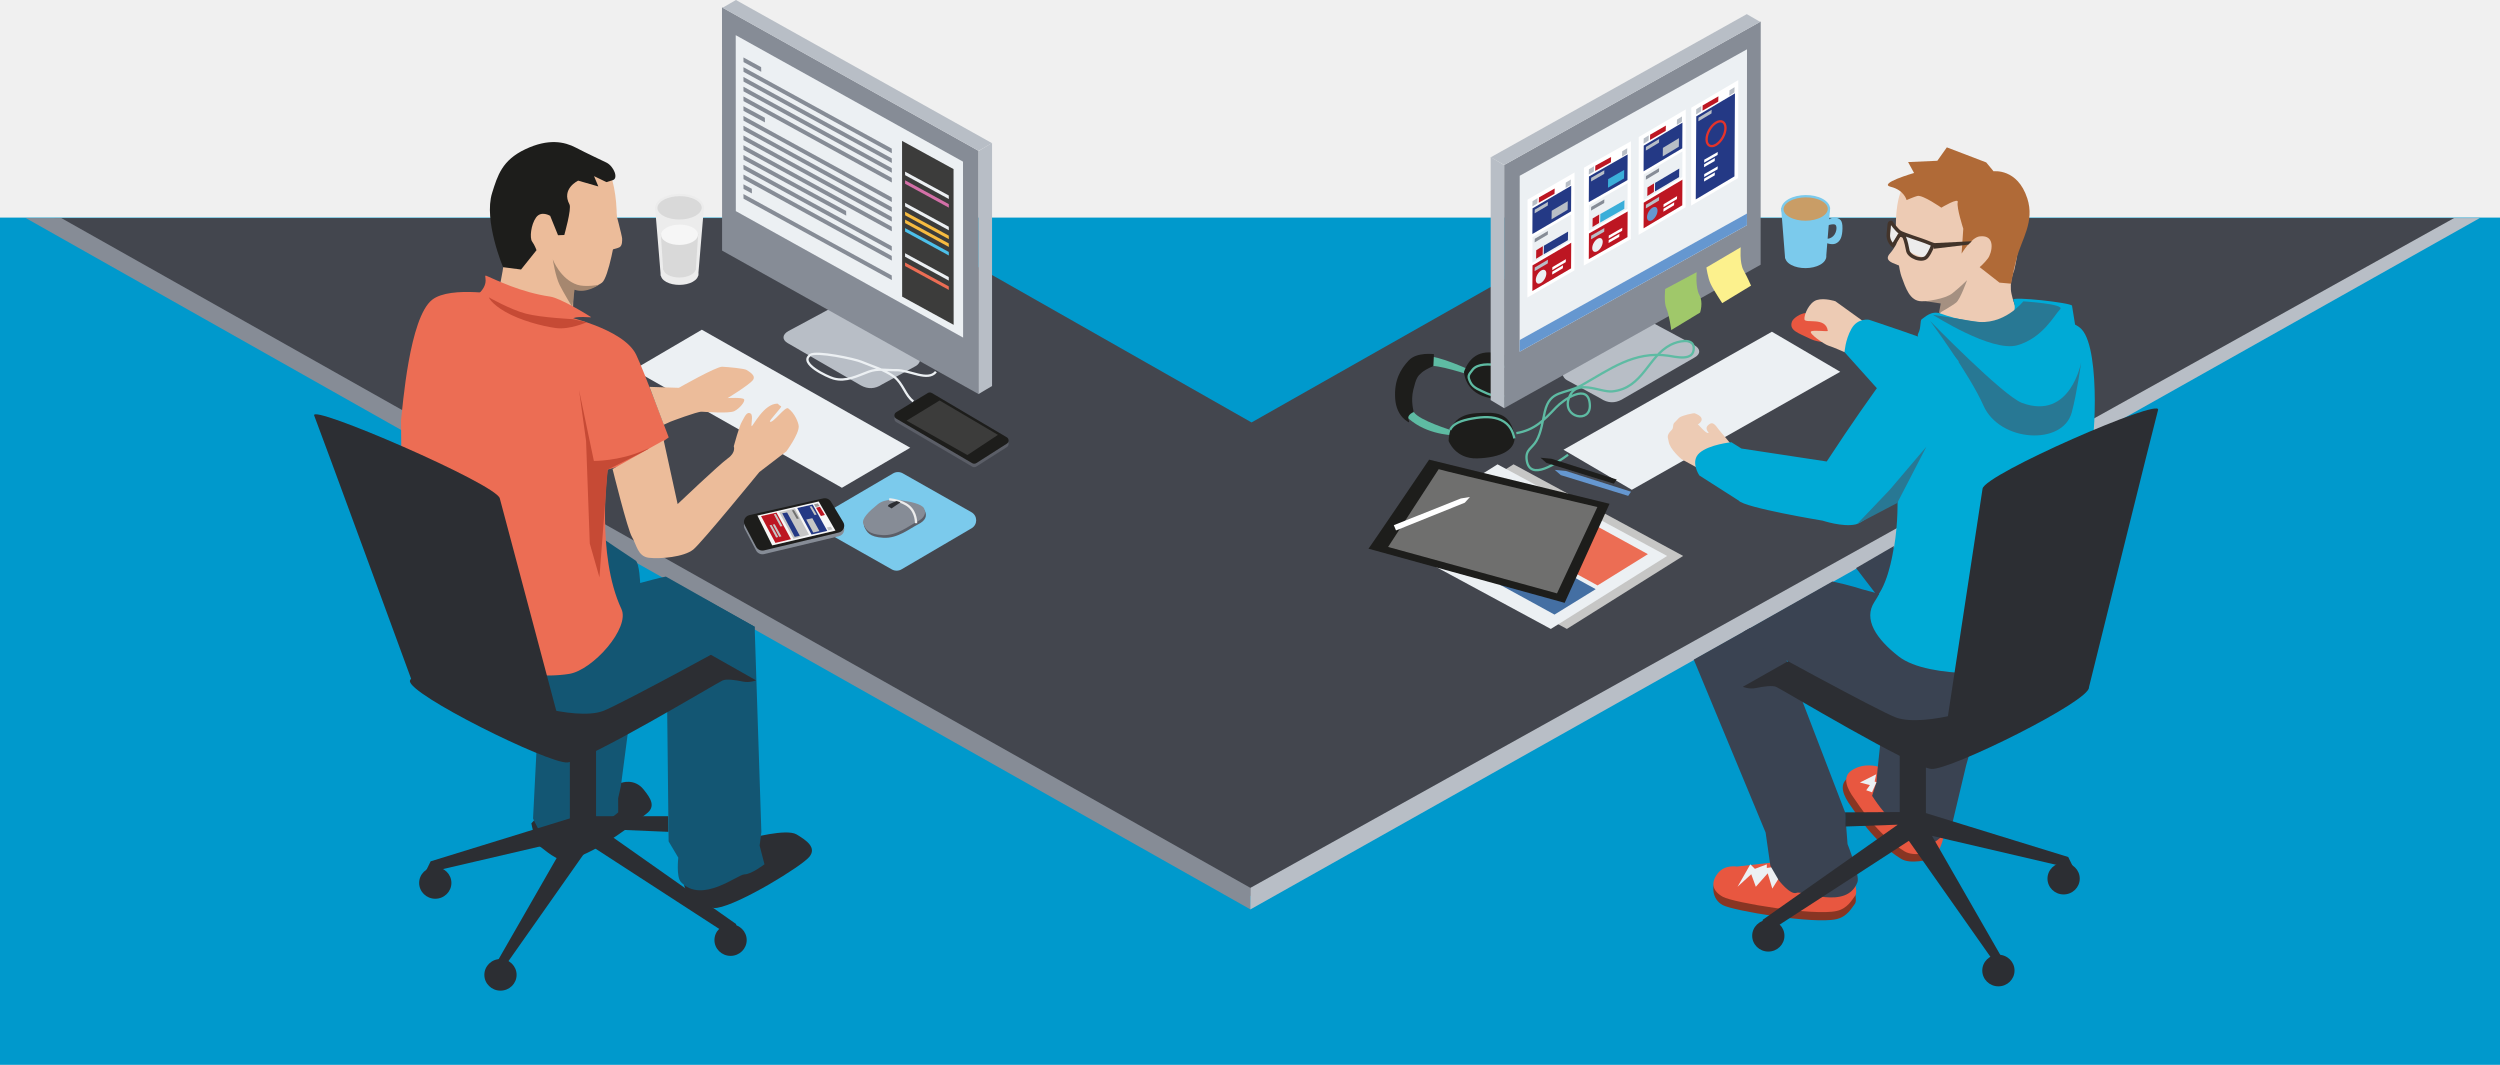
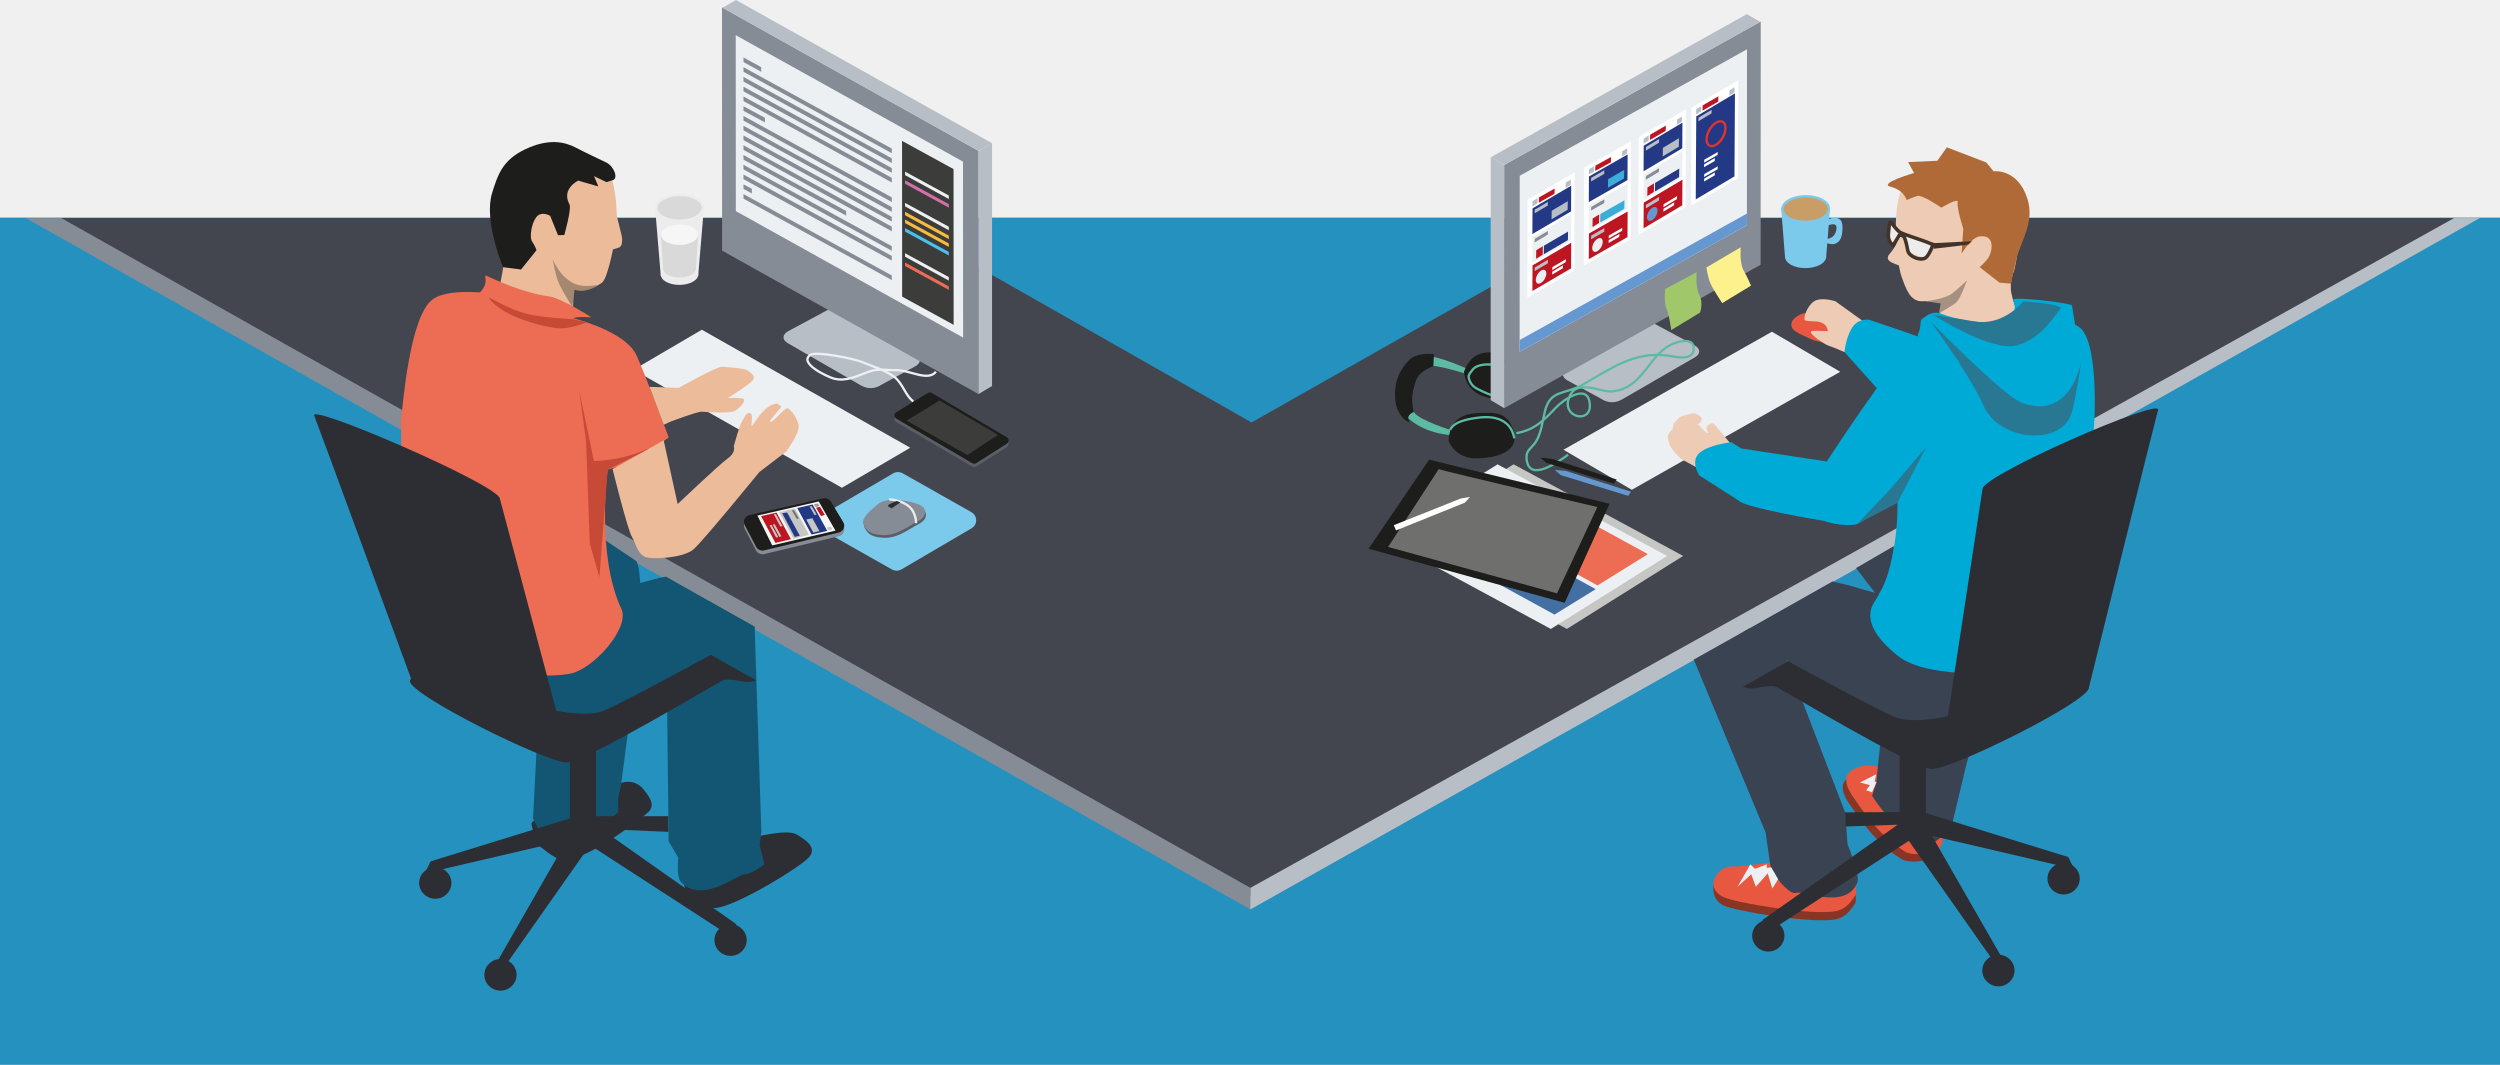
<svg xmlns="http://www.w3.org/2000/svg" width="540" height="230" viewBox="0 0 540 230">
  <g fill="none" fill-rule="evenodd">
-     <rect width="540" height="183" y="47" fill="#0099CC" />
+     <rect width="540" height="183" y="47" fill="#2591BF" />
    <g transform="translate(5)">
      <polygon fill="#43464E" points="343.26 47.103 265.331 91.246 187.637 47.103 6.526 47.103 174.868 142.352 264.791 193.717 525.436 47.103" />
      <path fill="#EDCBB4" d="M430.637,66.854 C430.637,66.854 430.062,66.009 429.488,63.476 C428.914,60.942 430.062,58.409 430.062,58.409 C430.062,58.409 432.934,46.869 429.488,42.929 C426.042,38.988 424.103,35.892 418.863,36.173 C413.622,36.455 409.53,36.066 406.372,40.006 C403.212,43.947 404.808,57.251 405.714,59.708 C406.621,62.165 407.494,65.072 410.079,65.072 C412.663,65.072 415.276,64.783 415.276,64.783 L412.832,70.372 C412.832,70.372 421.683,71.841 425.181,71.076 C428.678,70.311 430.637,66.854 430.637,66.854 Z" />
      <path fill="#B06A37" d="M418.704,54.78 C418.704,54.78 420.788,51.253 422.653,51.051 C426.227,50.665 425.238,54.71 424.377,55.836 C423.515,56.961 422.608,57.703 422.608,57.703 L426.885,61.048 L429.399,61.275 C429.399,61.275 429.789,58.913 430.589,55.808 C431.65,51.692 434.546,47.927 432.891,42.838 C430.764,36.298 425.612,37.002 425.612,37.002 L424.02,35.081 L415.52,31.83 L413.464,34.726 L407.147,35.007 L408.438,37.365 C408.438,37.365 400.519,39.648 403.413,40.355 C406.307,41.063 406.823,43.214 406.823,43.214 C406.823,43.214 408.533,42.478 409.156,42.325 C410.306,42.044 414.326,44.858 414.326,44.858 C414.326,44.858 418.154,42.555 417.868,43.681 C417.58,44.807 419.07,49.409 419.07,49.409 L418.704,54.78 Z" />
      <path fill="#ECBC9A" d="M123.278,34.258 C123.278,34.258 125.798,35.349 126.69,37.332 C127.581,39.315 128.467,43.827 128.16,49.005 C128.041,51.01 126.438,60.005 125.03,61.053 C123.644,62.084 120.543,63.235 118.878,62.092 L118.731,68.937 L102.84,62.104 C102.84,62.104 105.292,53.174 104.284,39.645 C103.888,34.34 112.704,30.892 117.002,32.067 C121.3,33.243 123.278,34.258 123.278,34.258" />
      <path fill="#1D1D1B" d="M113.839,46.622 C113.839,46.622 111.905,45.428 110.789,46.976 C109.673,48.524 109.38,51.421 109.937,52.175 C110.493,52.93 110.888,54.04 110.888,54.04 L107.545,58.215 L103.665,57.713 C103.665,57.713 99.409,47.653 101.303,41.653 C102.484,37.913 103.434,34.623 108.453,32.242 C113.471,29.861 116.926,30.608 119.387,31.89 C121.847,33.172 124.886,34.58 125.982,35.115 C127.56,35.886 128.655,38.523 127.353,38.917 L125.995,39.336 L123.312,38.044 L124.24,40.272 L119.887,39.017 C119.887,39.017 116.179,40.762 118.008,44.154 C118.506,45.077 116.888,50.76 116.888,50.76 L115.534,50.808 L113.839,46.622 Z" />
      <path fill="#A6876F" d="M114.399,56.027 C114.399,56.027 116.036,60.31 119.689,61.503 C121.469,62.084 124.351,61.528 124.351,61.528 C124.351,61.528 121.63,63.484 119.101,62.588 L118.617,66.349 C118.617,66.349 116.783,63.341 115.882,61.551 C114.98,59.761 114.399,56.027 114.399,56.027" />
      <path fill="#883523" d="M395.207,190.9 C395.207,190.9 396.327,194.385 395.653,195.235 C394.98,196.085 394.028,198.008 391.639,198.545 C386.721,199.649 369.354,196.731 367.091,195.492 C364.829,194.252 364.483,191.281 366.017,189.255 C367.551,187.229 371.012,187.378 371.012,187.378 L381.004,187.902 L395.207,190.9 Z" />
      <path fill="#E85740" d="M395.274,189.131 C395.274,189.131 396.393,192.616 395.72,193.466 C395.046,194.316 394.095,196.239 391.706,196.775 C386.788,197.88 369.42,194.962 367.158,193.722 C364.896,192.483 364.461,190.719 365.996,188.693 C367.529,186.666 370.174,187.18 370.174,187.18 L382.732,185.726 L395.274,189.131 Z" />
      <polygon fill="#ECF0F3" points="379.399 189.414 377.817 191.934 376.828 188.639 374.257 191.547 373.268 188.833 370.302 191.547 373.071 186.7 374.06 187.67 376.631 186.7 376.631 187.476 379.399 187.088" />
      <path fill="#5EBBA3" d="M309.589,94.049 C309.589,94.049 304.171,94.156 300.041,91.042 C295.912,87.928 296.279,86.709 297.551,82.075 C298.823,77.44 301.233,77.581 303.228,77.061 C305.224,76.541 312.912,80.1 312.912,80.1 L312.81,81.115 C312.81,81.115 304.835,78.465 303.726,79.151 C302.617,79.836 300.117,80.984 299.935,82.914 C299.753,84.844 299.253,87.193 300.392,89.01 C301.532,90.826 308.695,92.994 308.695,92.994 L309.589,94.049 Z" />
      <path fill="#1D1D1B" d="M307.898 95.24C307.898 95.24 309.315 99.165 314.096 99.015 318.877 98.864 323.133 97.323 321.969 93.246 320.805 89.169 318.357 88.938 313.886 89.243 309.416 89.547 308.016 92.097 307.898 95.24M311.215 80.332C311.215 80.332 311.354 84.492 315.958 85.766 320.561 87.04 325.095 86.832 325.242 82.601 325.391 78.37 323.128 77.424 318.773 76.389 314.418 75.355 312.297 77.371 311.215 80.332" />
      <path stroke="#5EBBA3" stroke-width=".5" d="M312.592 82.541C311.996 81.257 312.105 81.064 313.122 79.814 314.139 78.565 316.672 78.549 318.71 78.95 320.749 79.352 322.907 79.824 323.457 81.187 324.007 82.552 323.67 84.431 322.014 85.135 320.359 85.839 317.553 85.624 316.163 84.965 314.772 84.306 313.187 83.825 312.592 82.541zM308.228 92.85C308.86 91.503 310.588 90.83 312.991 90.406 315.395 89.981 317.477 89.918 319.236 90.739 321.175 91.643 321.804 93.29 322.108 94.7" />
      <path fill="#1D1D1B" d="M299.348,91.232 C299.498,90.914 298.915,90.355 299.349,89.752 C299.783,89.149 300.392,89.01 300.392,89.01 C300.392,89.01 299.655,86.724 300.271,84.191 C300.888,81.658 301.206,81.238 302.113,80.464 C303.02,79.69 304.607,79.075 304.607,79.075 L304.732,76.497 C304.732,76.497 301.045,75.988 299.302,77.834 C297.559,79.682 296.095,82.074 296.358,86.094 C296.621,90.113 299.348,91.232 299.348,91.232" />
      <polygon fill="#868C96" points=".571 47.103 265.108 196.441 265.088 191.778 8.241 47.103" />
      <polygon fill="#B8BEC6" points="530.623 47.103 265.067 196.441 265.087 191.778 525.081 47.103" />
      <polygon fill="#ECF0F3" points="146.592 71.22 191.612 96.71 176.853 105.36 131.834 79.87" />
      <path fill="#2C2E33" d="M109.777 177.842C109.777 177.842 110.575 182.272 111.533 182.798 112.491 183.323 115.427 186.379 117.795 185.757 124.646 183.958 133.062 176.939 134.62 175.772 136.68 174.23 135.621 172.52 134.027 170.538 132.01 168.03 129.238 169.088 129.238 169.088L121.541 164.877 109.777 177.842zM142.412 188.874C142.412 188.874 142.719 192.516 143.669 193.054 144.621 193.592 147.47 196.484 149.89 196.097 154.868 195.301 168.205 187.062 169.822 185.076 171.44 183.092 169.254 181.54 167.054 180.231 164.853 178.922 156.949 181.093 156.949 181.093L154.3 185.223 142.412 188.874z" />
      <path fill="#135673" d="M131.9 148.475L129.112 169.786 128.522 172.416 128.532 175.478C128.532 175.478 124.222 179.177 121.504 179.766 118.786 180.355 114.277 182.195 113.154 181.594 112.032 180.992 110.137 176.799 110.137 176.799L111.119 157.5 110.674 140.507 131.9 148.475zM147.349 129.469L158.003 135.377 159.456 179.741 159.078 182.649 160.125 186.682C160.125 186.682 157.299 188.859 155.819 188.859 154.34 188.859 146.608 195.338 142.08 190.524 141.027 189.403 141.512 185.257 141.512 185.257L139.422 181.737 138.964 140.071 147.349 129.469z" />
      <path fill="#2C2E33" d="M158.313,146.957 C158.313,146.957 156.973,147.536 155.454,147.218 C153.817,146.875 151.916,146.608 151.083,146.979 C149.715,147.591 121.669,164.461 117.527,164.696 C113.385,164.932 83.124,149.951 83.545,147.054 C83.965,144.157 120.47,125.542 120.47,125.542 L158.313,146.957 Z" />
      <path fill="#135673" d="M93.69,136.465 L125.696,116.652 C125.696,116.652 128.79,118.782 132.288,121.08 C133.105,121.617 133.278,125.926 133.278,125.926 C133.278,125.926 137.871,124.661 138.828,124.542 L158.003,135.377 C157.975,135.98 157.894,136.345 157.894,136.345 C157.894,136.345 128.629,152.435 125.101,153.631 C118.97,155.71 104.771,151.193 100.293,148.746 C95.815,146.299 93.69,136.465 93.69,136.465" />
      <path fill="#EC6D54" d="M136.708,96.415 L128.878,100.696 L126.256,101.434 C126.256,101.434 123.743,119.849 129.228,131.543 C131.141,135.623 123.077,144.724 117.96,145.559 C107.817,147.213 91.112,142.625 91.112,142.625 L81.836,112.025 C81.836,112.025 81.592,90.986 81.619,90.773 C81.971,88.046 83.387,68.586 88.369,64.73 C92.384,61.623 103.915,63.812 103.915,63.812 L116.27,68.098 C116.27,68.098 129.64,70.837 132.419,76.632 C134.119,80.178 139.443,94.476 139.443,94.476 L136.708,96.415 Z" />
      <path fill="#2C2E33" d="M102.951,107.631 C102.15,104.542 61.796,87.102 62.865,89.759 C63.934,92.416 84.225,147.774 84.225,147.774 L116.922,160.176 C116.922,160.176 103.752,110.72 102.951,107.631" />
      <polygon fill="#2C2E33" points="124.836 179.063 153.994 199.591 154.623 203.421 122.45 182.547 104.176 208.525 101.93 208.525 117.451 181.475 86.753 188.636 88.019 186.047 119.599 176.304 139.316 176.304 139.359 179.677" />
      <path fill="#2C2E33" d="M149.319 203.056C149.319 204.942 150.879 206.47 152.803 206.47 154.727 206.47 156.287 204.942 156.287 203.056 156.287 201.17 154.727 199.64 152.803 199.64 150.879 199.64 149.319 201.17 149.319 203.056M99.619 210.565C99.619 212.452 101.179 213.98 103.103 213.98 105.027 213.98 106.587 212.452 106.587 210.565 106.587 208.679 105.027 207.15 103.103 207.15 101.179 207.15 99.619 208.679 99.619 210.565M85.535 190.714C85.535 192.6 87.095 194.13 89.019 194.13 90.943 194.13 92.503 192.6 92.503 190.714 92.503 188.828 90.943 187.299 89.019 187.299 87.095 187.299 85.535 188.828 85.535 190.714" />
      <path fill="#EC6D54" d="M119.505,72.338 C119.505,72.338 120.152,71.688 119.141,70.638 C116.116,67.499 123.061,68.794 122.643,68.482 C122.225,68.169 116.059,64.384 113.827,64.063 C107.456,63.143 102.065,60.421 100.128,59.601 C99.031,59.137 101.475,61.29 97.513,64.179 C96.202,65.134 96.211,67.134 96.211,67.134 L105.613,72.183 L119.505,72.338 Z" />
      <path fill="#B8BEC6" d="M176.685,66.462 L192.817,75.718 C194.139,76.477 194.115,78.359 192.772,79.084 L185.527,83.028 C183.985,84.063 182.443,84.063 180.982,83.267 L165.156,74.119 C163.834,73.36 163.979,72.219 165.321,71.494 L174.733,66.437 C175.343,66.108 176.084,66.117 176.685,66.462" />
      <polygon fill="#868C96" points="150.971 54.13 206.393 85.131 206.373 32.589 150.95 1.588" />
      <polygon fill="#ECF0F3" points="153.937 45.601 203.031 72.919 203.01 34.915 153.917 7.597" />
      <polygon fill="#3C3C3B" points="189.863 64.073 200.986 70.166 200.966 36.524 189.843 30.431" />
      <polygon fill="#868C96" points="155.601 13.408 159.429 15.51 159.408 14.506 155.58 12.404" />
      <polygon fill="#D470A8" points="190.507 39.705 199.951 44.856 199.936 44.09 190.491 38.938" />
      <polygon fill="#ECF0F3" points="190.507 37.838 199.951 42.99 199.936 42.223 190.491 37.072" />
      <polygon fill="#ECF0F3" points="190.504 44.586 199.95 49.738 199.935 48.972 190.489 43.82" />
      <polygon fill="#F7BB40" points="190.504 46.508 199.95 51.66 199.935 50.894 190.489 45.742" />
      <polygon fill="#F7BB40" points="190.504 48.195 199.95 53.346 199.935 52.58 190.489 47.428" />
      <polygon fill="#4DC1EB" points="190.504 50.036 199.95 55.187 199.935 54.421 190.489 49.269" />
      <polygon fill="#ECF0F3" points="190.5 55.46 199.945 60.612 199.931 59.845 190.485 54.693" />
      <polygon fill="#EC6D54" points="190.5 57.472 199.945 62.623 199.931 61.857 190.485 56.705" />
      <polygon fill="#868C96" points="155.601 15.516 187.637 33.094 187.617 32.09 155.58 14.512" />
      <polygon fill="#868C96" points="155.601 17.624 187.637 35.202 187.617 34.198 155.58 16.62" />
      <polygon fill="#868C96" points="155.601 19.732 187.637 37.31 187.617 36.306 155.58 18.728" />
      <polygon fill="#868C96" points="155.601 21.84 187.637 39.418 187.617 38.414 155.58 20.836" />
      <polygon fill="#868C96" points="155.601 23.948 160.231 26.442 160.211 25.438 155.58 22.944" />
      <polygon fill="#868C96" points="155.601 26.056 187.637 43.634 187.617 42.63 155.58 25.052" />
      <polygon fill="#868C96" points="155.601 28.164 187.637 45.742 187.617 44.738 155.58 27.16" />
      <polygon fill="#868C96" points="155.601 30.272 187.637 47.85 187.617 46.846 155.58 29.268" />
      <polygon fill="#868C96" points="155.601 32.38 187.637 49.958 187.617 48.954 155.58 31.376" />
      <polygon fill="#868C96" points="155.601 34.488 177.783 46.577 177.763 45.573 155.58 33.484" />
      <polygon fill="#868C96" points="155.601 36.597 187.637 54.174 187.617 53.17 155.58 35.592" />
      <polygon fill="#868C96" points="155.601 38.705 187.637 56.282 187.617 55.278 155.58 37.7" />
      <polygon fill="#868C96" points="155.601 40.813 157.413 41.78 157.393 40.775 155.58 39.808" />
      <polygon fill="#868C96" points="155.601 42.921 187.637 60.498 187.617 59.494 155.58 41.916" />
      <polygon fill="#B8BEC6" points="209.284 83.371 206.357 85.121 206.357 32.625 209.284 30.874" />
      <polygon fill="#B8BEC6" points="153.962 0 209.265 30.918 206.373 32.589 151.07 1.672" />
      <polygon fill="#ECF0F3" points="377.73 71.654 332.71 97.143 347.469 105.794 392.488 80.304" />
      <polygon fill="#C6C6C5" points="321.927 100.291 296.81 116.058 333.443 135.848 358.561 120.081" />
      <polygon fill="#ECF0F3" points="318.466 100.296 293.347 116.063 329.98 135.853 355.099 120.086" />
      <polygon fill="#EC6D54" points="339.231 113.283 328.352 120.036 340.066 126.452 350.946 119.699" />
      <polygon fill="#446FA3" points="327.958 120.843 319.057 126.336 330.772 132.751 339.673 127.258" />
      <path fill="#B8BEC6" d="M349.584,69.512 L333.452,78.768 C332.129,79.528 332.154,81.409 333.496,82.135 L340.742,86.078 C342.284,87.113 343.826,87.113 345.286,86.317 L361.112,77.17 C362.434,76.411 362.289,75.27 360.947,74.545 L351.535,69.488 C350.926,69.158 350.185,69.167 349.584,69.512" />
      <polygon fill="#868C96" points="375.297 57.18 319.875 88.181 319.895 35.64 375.318 4.639" />
      <polygon fill="#ECF0F3" points="372.331 48.651 323.237 75.969 323.258 37.966 372.351 10.648" />
      <polygon fill="#B8BEC6" points="316.985 86.422 319.911 88.172 319.911 35.675 316.985 33.925" />
      <polygon fill="#B8BEC6" points="372.306 3.051 317.003 33.968 319.895 35.64 375.198 4.722" />
      <polygon fill="#2C2E33" points="118.088 178.554 123.746 178.554 123.746 160.527 118.088 160.527" />
      <path fill="#ECBC9A" d="M167.523 92.096C167.501 91.333 166.673 89.226 165.241 88.202 164.584 87.733 161.972 91.474 161.319 91.09 160.998 90.901 164.001 87.913 163.716 87.761 163.006 87.383 163.148 87.188 162.899 87.187 159.975 87.178 157.566 92.205 157.363 92.048 157.159 91.891 157.748 89.717 157.15 89.339 156.223 88.754 155.776 90.256 155.24 91.093 154.703 91.931 153.495 96.39 153.495 96.39 153.495 96.39 154.038 97.709 152.215 99.001 150.392 100.293 141.367 108.879 141.367 108.879L138.356 95.114 127.317 101.312C127.317 101.312 130.538 114.398 131.515 115.997 132.491 117.595 132.714 120.192 135.163 120.482 137.611 120.771 142.735 120.325 144.751 118.696 146.55 117.243 159.022 101.959 159.022 101.959L164.846 97.502C164.846 97.502 167.572 93.808 167.523 92.096M135.287 83.56L141.625 83.77C141.625 83.77 149.737 79.154 150.991 79.213 152.244 79.273 155.837 79.598 156.292 79.927 156.747 80.257 158.431 81.106 157.595 82.143 156.758 83.181 152.172 85.987 152.172 85.987 152.172 85.987 155.426 85.784 155.717 86.259 156.007 86.734 154.744 88.242 153.618 88.803 152.491 89.365 147.488 88.973 146.548 88.928 145.609 88.883 139.85 91.07 139.85 91.07L138.378 91.742 135.287 83.56z" />
      <path fill="#C64A35" d="M123.279 99.563L120.078 84.273 121.59 95.257 122.394 117.406 124.478 124.699 126.256 101.434C126.256 101.434 139.143 95.079 133.883 97.351 128.622 99.623 123.279 99.563 123.279 99.563M100.587 64.224C100.587 64.224 105.27 66.897 108.618 67.755 111.966 68.614 118.73 68.937 118.73 68.937L121.731 69.605C121.731 69.605 118.055 71.263 115.066 70.861 112.078 70.46 107.349 69.189 104.176 67.369 101.003 65.548 100.587 64.224 100.587 64.224" />
      <path fill="#FCF18D" d="M363.583,57.772 L370.999,53.41 C370.999,53.41 370.703,56.754 371.593,58.353 C372.483,59.952 373.224,61.697 373.224,61.697 L366.995,65.477 C366.995,65.477 365.067,62.569 364.473,61.261 C363.88,59.952 363.583,57.772 363.583,57.772" />
      <path fill="#A0C86A" d="M354.684,62.424 L361.478,58.789 C361.478,58.789 361.181,62.133 362.071,63.732 C362.961,65.331 362.219,67.512 362.219,67.512 L355.99,71.292 C355.99,71.292 355.545,67.948 354.951,66.64 C354.358,65.331 354.684,62.424 354.684,62.424" />
      <path fill="#883523" d="M414.595,179.936 C414.595,179.936 413.736,185.204 412.662,185.428 C411.588,185.652 407.695,186.779 405.622,185.499 C399.62,181.792 395.88,175.629 394.745,174.062 C393.244,171.991 392.065,169.47 394.186,168.039 C396.87,166.229 399.889,167.197 399.889,167.197 L406.757,170.961 L414.595,179.936 Z" />
      <path fill="#E85740" d="M415.339,178.322 C415.339,178.322 414.479,183.59 413.405,183.814 C412.331,184.038 408.438,185.166 406.365,183.885 C400.364,180.178 396.624,174.015 395.488,172.448 C393.987,170.377 392.809,167.856 394.93,166.425 C397.614,164.615 400.632,165.583 400.632,165.583 L407.5,169.348 L415.339,178.322 Z" />
      <path fill="#3A4352" d="M402.557 147.186L400.542 166.286 400.311 168.969 399.377 171.891C399.377 171.891 402.377 176.675 404.796 178.027 407.215 179.377 410.966 182.442 412.22 182.194 413.473 181.944 416.548 178.489 416.548 178.489L419.683 165.325 425.239 145.732 402.557 147.186zM372.968 135.667L360.854 142.475 376.371 179.826 377.401 187.018 379.222 190.148C379.222 190.148 381.7 193.396 383.069 192.85 384.439 192.302 393.878 196.668 396.217 190.536 396.761 189.107 394.071 182.33 394.071 182.33L393.544 175.469 380.12 140.543 372.968 135.667z" />
      <path fill="#2C2E33" d="M371.446,148.352 C371.446,148.352 372.785,148.932 374.304,148.613 C375.942,148.27 377.842,148.003 378.675,148.375 C380.043,148.986 408.09,165.856 412.231,166.091 C416.374,166.327 446.635,151.346 446.214,148.449 C445.793,145.553 409.289,126.937 409.289,126.937 L371.446,148.352 Z" />
      <path fill="#3A4352" d="M436.069,137.86 L397.161,127.267 C397.161,127.267 394.549,126.389 390.798,125.605 L371.624,136.441 C371.784,137.375 371.865,137.741 371.865,137.741 C371.865,137.741 401.13,153.83 404.657,155.026 C410.789,157.106 424.988,152.589 429.466,150.142 C433.944,147.695 436.069,137.86 436.069,137.86" />
      <path fill="#EDCBB4" d="M369.265,96.383 C369.265,96.383 367.111,93.772 366.448,93.026 C365.787,92.279 365.204,90.985 364.285,91.58 C362.815,92.533 364.265,93.439 364.033,93.524 C363.423,93.746 361.821,91.52 361.675,91.674 C361.499,91.861 364.14,90.435 361.07,89.273 C360.837,89.186 358.396,89.71 357.754,90.19 C357.496,90.384 357.044,90.973 356.756,91.209 C356.172,91.686 356.629,92.346 356.053,92.908 C354.8,94.136 355.329,94.594 355.428,95.351 C355.649,97.05 358.224,99.195 358.224,99.195 L364.68,102.72 L369.265,96.383 Z" />
      <path fill="#00AAD6" d="M444.651,71.15 C441.208,67.442 430.368,70.117 430.368,70.117 L416.564,70.009 C416.564,70.009 407.791,73.444 404.084,78.717 C402.27,81.298 398.044,86.993 393.495,93.777 L389.571,99.683 L371.148,96.879 L368.972,95.522 C368.972,95.522 364.225,95.991 362.108,97.821 C359.991,99.651 362.05,102.694 362.05,102.694 L370.554,108.122 C371.78,109.67 388.701,112.463 388.701,112.463 C388.701,112.463 392.996,113.885 395.779,113.281 C398.562,112.677 404.767,105.408 404.767,105.408 C404.767,105.408 406.019,120.741 399.893,129.986 C397.397,133.752 400.287,138.016 405.093,141.773 C411.811,147.026 430.368,145.15 430.368,145.15 L443.222,118.855 C443.222,118.855 446.101,97.837 446.283,97.956 C447.367,98.658 448.925,75.752 444.651,71.15" />
      <polygon fill="#2C2E33" points="404.923 178.132 375.765 198.661 375.136 202.49 407.309 181.616 425.582 207.594 427.829 207.594 412.308 180.545 443.005 187.706 441.739 185.116 410.159 175.374 393.544 175.469 393.634 178.53" />
      <path fill="#2C2E33" d="M380.44 202.125C380.44 204.011 378.88 205.54 376.956 205.54 375.032 205.54 373.472 204.011 373.472 202.125 373.472 200.239 375.032 198.71 376.956 198.71 378.88 198.71 380.44 200.239 380.44 202.125M430.14 209.634C430.14 211.521 428.58 213.05 426.656 213.05 424.731 213.05 423.171 211.521 423.171 209.634 423.171 207.749 424.731 206.22 426.656 206.22 428.58 206.22 430.14 207.749 430.14 209.634M444.224 189.783C444.224 191.669 442.664 193.199 440.74 193.199 438.816 193.199 437.256 191.669 437.256 189.783 437.256 187.898 438.816 186.368 440.74 186.368 442.664 186.368 444.224 187.898 444.224 189.783" />
      <path fill="#00AAD6" d="M411.92,74.776 C411.92,74.776 408.64,73.314 409.332,72.039 C410.023,70.763 409.658,69.179 410.122,68.937 C410.588,68.696 412.118,66.95 414.226,67.742 C421.03,70.3 432.279,71.09 429.847,64.75 C429.545,63.961 442.456,65.411 442.556,66.03 C442.811,67.612 444.534,78.242 444.534,78.242 L424.114,74.627 L411.92,74.776 Z" />
      <polygon fill="#2C2E33" points="405.34 176.848 410.997 176.848 410.997 161.729 405.34 161.729" />
      <path fill="#287894" d="M432.028,65.093 C432.028,65.093 441.172,65.642 439.985,66.805 C438.799,67.968 436.243,73.033 430.705,74.584 C425.168,76.135 412.511,67.993 412.511,67.993 C412.511,67.993 417.489,68.748 421.445,69.422 C427.831,70.511 432.028,65.093 432.028,65.093" />
      <path fill="#287894" d="M411.902,69.325 C411.902,69.325 427.692,85.526 431.751,87.028 C442.233,90.905 444.533,78.241 444.533,78.241 C444.533,78.241 443.622,84.925 442.49,89.105 C440.538,96.307 426.924,95.536 423.415,87.582 C420.406,80.762 411.902,69.325 411.902,69.325" />
      <path fill="#2C2E33" d="M423.23,105.562 C423.691,102.407 461.919,85.779 461.144,88.533 C460.37,91.287 446.214,148.449 446.214,148.449 L415.052,159.267 C415.052,159.267 422.77,108.717 423.23,105.562" />
      <polygon fill="#287894" points="403.186 105.795 411.096 96.491 404.811 108.635 396.132 113.188" />
      <path fill="#E85740" d="M391.088,68.55 C391.088,68.55 385.849,67.36 384.581,67.686 C383.314,68.011 382.259,68.935 382.065,69.467 C381.366,71.386 383.463,71.934 385.98,73.167 C388.497,74.401 391.432,73.715 391.432,73.715 L391.088,68.55 Z" />
      <path fill="#EDCBB4" d="M393.424,76.076 C393.424,76.076 390.973,74.967 390.004,74.687 C389.036,74.408 385.594,71.975 386.19,71.593 C386.785,71.211 389.834,71.709 389.802,71.457 C389.406,68.356 384.887,69.955 384.759,68.986 C384.632,68.017 385.764,65.315 387.433,64.804 C389.101,64.294 391.439,65.066 391.439,65.066 L397.395,69.353 L393.424,76.076 Z" />
      <path fill="#00AAD6" d="M415.475,75.033 C413.128,73.864 398.725,69.072 398.725,69.072 C398.725,69.072 396.242,68.609 394.896,71.042 C393.55,73.474 393.424,76.076 393.424,76.076 L403.128,86.887 L418.11,78.068 L415.475,75.033 Z" />
      <path fill="#1D1D1B" d="M342.662,108.818 L303.689,99.284 C303.689,99.284 290.525,118.741 290.585,118.516 L332.97,130.214 L342.662,108.818 Z" />
      <path fill="#6F6F6E" d="M340.032,109.518 C340.032,109.518 307.78,101.988 305.756,101.339 L294.83,118.141 L331.309,128.171 L340.032,109.518 Z" />
      <polygon fill="#FFFFFF" points="296.064 113.436 310.548 107.665 312.509 107.347 311.401 108.583 296.535 114.572" />
      <path stroke="#5EBBA3" stroke-width=".5" d="M322.525,93.56 C326.378,92.92 328.476,90.816 331.101,88.016 C332.61,86.407 338.225,82.399 338.411,87.536 C338.556,91.489 332.524,90.238 333.821,86.153 C335.303,81.481 340.54,84.825 343.279,84.541 C349.894,83.857 350.97,76.96 355.879,74.466 C357.453,73.666 360.782,72.886 360.85,75.137 C360.941,78.159 356.888,77.055 355.304,76.827 C347.94,75.772 342.704,79.809 336.712,83.164 C332.849,85.326 329.821,84.107 328.683,88.908 C328.204,90.927 327.924,93.393 326.873,95.217 C325.922,96.869 324.468,97.084 324.762,99.329 C325.394,104.165 331.42,99.881 333.71,98.219" />
      <polygon fill="#6597D0" points="347.304 106.209 333.217 101.725 330.828 101.491 332.128 102.625 346.693 107.11" />
      <polygon fill="#1D1D1B" points="344.209 103.579 330.122 99.095 327.733 98.861 329.033 99.996 343.597 104.48" />
      <path fill="#7BCAEC" d="M381.894,57.22 C380.166,56.279 380.163,54.735 381.888,53.77 C383.615,52.804 386.419,52.783 388.151,53.724 C389.883,54.666 389.885,56.213 388.154,57.178 C386.425,58.143 383.623,58.162 381.894,57.22" />
      <polygon fill="#7BCAEC" points="389.428 55.808 380.582 55.808 379.724 44.908 390.307 44.872" />
      <path fill="#C99D66" d="M381.47,47.139 C379.507,46.071 379.504,44.316 381.464,43.22 C383.425,42.123 386.609,42.099 388.576,43.168 C390.544,44.238 390.545,45.994 388.58,47.091 C386.617,48.187 383.433,48.208 381.47,47.139" />
      <path stroke="#7BCAEC" stroke-width=".5" d="M381.47,47.139 C379.507,46.071 379.504,44.316 381.464,43.22 C383.425,42.123 386.609,42.099 388.576,43.168 C390.544,44.238 390.545,45.994 388.58,47.091 C386.617,48.187 383.433,48.208 381.47,47.139 Z" />
      <path fill="#7BCAEC" d="M389.874,47.503 C389.874,47.503 390.984,46.731 391.687,47.024 C392.39,47.317 393.003,47.473 392.975,49.303 C392.948,51.133 392.532,52.127 391.539,52.594 C390.544,53.062 388.969,52.274 388.969,52.274 L389.229,51.223 C389.229,51.223 389.454,51.932 390.579,51.304 C391.706,50.677 391.896,48.976 391.481,48.58 C391.066,48.184 389.416,48.793 389.416,48.793 L389.874,47.503 Z" />
      <g transform="translate(136.4 41.96)">
        <path fill="#ECECEC" d="M2.524,18.946 C0.946,18.086 0.944,16.676 2.52,15.794 C4.097,14.912 6.657,14.892 8.239,15.752 C9.821,16.613 9.823,18.025 8.242,18.907 C6.663,19.788 4.103,19.805 2.524,18.946" />
        <polygon fill="#ECECEC" points="9.405 17.656 1.326 17.656 .083 2.687 10.668 2.652" />
        <path fill="#D9D9D9" d="M2.894,17.432 C1.521,16.684 1.519,15.457 2.89,14.69 C4.263,13.921 6.491,13.905 7.868,14.654 C9.244,15.401 9.245,16.631 7.87,17.398 C6.495,18.165 4.268,18.181 2.894,17.432" />
        <polygon fill="#D9D9D9" points="8.883 16.31 1.851 16.31 1.335 8.627 9.416 8.597" />
        <path fill="#D9D9D9" d="M1.83,4.918 C-0.133,3.85 -0.136,2.096 1.824,0.999 C3.785,-0.097 6.969,-0.122 8.936,0.948 C10.903,2.017 10.905,3.774 8.939,4.871 C6.976,5.966 3.793,5.987 1.83,4.918" />
        <path stroke="#ECECEC" stroke-width=".5" d="M1.83,4.918 C-0.133,3.85 -0.136,2.096 1.824,0.999 C3.785,-0.097 6.969,-0.122 8.936,0.948 C10.903,2.017 10.905,3.774 8.939,4.871 C6.976,5.966 3.793,5.987 1.83,4.918 Z" />
        <path fill="#F6F6F6" d="M2.565,10.323 C1.01,9.477 1.008,8.087 2.56,7.218 C4.114,6.349 6.637,6.33 8.195,7.177 C9.754,8.024 9.756,9.417 8.198,10.285 C6.643,11.154 4.121,11.171 2.565,10.323" />
      </g>
      <polygon fill="#ECF0F3" points="399.353 171.138 398.104 170.693 398.899 169.58 396.741 169.023 400.262 167.242 399.922 168.801 400.311 168.969" />
      <path fill="#7BCAEC" d="M189.993,102.239 L204.824,110.63 C206.188,111.401 206.203,113.324 204.852,114.116 L189.73,122.979 C189.088,123.355 188.288,123.361 187.64,122.995 L172.808,114.605 C171.445,113.833 171.43,111.91 172.781,111.118 L187.904,102.255 C188.546,101.879 189.345,101.873 189.993,102.239" />
      <path fill="#5B5E67" d="M181.694,113.798 C181.161,112.684 182.935,111.008 184.795,109.501 C186.488,108.131 189.113,108.555 190.321,108.724 C191.529,108.893 194.356,109.411 194.808,110.415 C195.259,111.419 194.98,112.445 193.254,113.29 C191.529,114.136 188.941,116.334 185.835,116.165 C182.729,115.996 182.226,114.911 181.694,113.798" />
      <path fill="#868C96" d="M181.496,113.216 C180.964,112.103 182.737,110.426 184.597,108.92 C186.29,107.549 188.916,107.973 190.124,108.142 C191.331,108.312 194.159,108.83 194.61,109.834 C195.061,110.838 194.782,111.863 193.056,112.709 C191.331,113.555 188.743,115.753 185.637,115.584 C182.531,115.415 182.029,114.33 181.496,113.216" />
      <path stroke="#ECECEC" stroke-width=".5" d="M192.869,113.012 C192.869,113.012 192.947,110.739 191.323,109.375 C189.699,108.01 187.071,107.859 187.071,107.859" />
      <path fill="#2C2E33" d="M188.659,108.219 C188.659,108.219 187.671,108.606 187.226,108.848 C186.781,109.091 186.781,109.333 186.781,109.333 L187.572,109.818 L189.5,108.509 L188.659,108.219 Z" />
      <path fill="#868C96" d="M156.886,112.063 L172.804,108.461 C173.462,108.312 174.142,108.599 174.485,109.169 L177.14,113.586 C177.666,114.462 177.181,115.588 176.174,115.83 L160.054,119.683 C159.36,119.849 158.639,119.526 158.312,118.904 L155.859,114.235 C155.396,113.356 155.903,112.285 156.886,112.063" />
      <path fill="#1D1D1B" d="M156.886,111.259 L172.804,107.657 C173.462,107.508 174.142,107.795 174.485,108.365 L177.14,112.782 C177.666,113.659 177.181,114.784 176.174,115.026 L160.054,118.879 C159.36,119.045 158.639,118.723 158.312,118.1 L155.859,113.431 C155.396,112.552 155.903,111.481 156.886,111.259" />
      <polygon fill="#F6F6F6" points="158.598 111.361 161.802 117.806 175.459 114.62 171.845 108.316" />
      <polygon fill="#243985" points="167.202 109.723 170.284 115.462 173.691 114.668 170.537 108.975" />
      <polygon fill="#C6C6C5" points="163.298 110.627 166.388 116.389 169.75 115.506 166.698 109.813" />
      <polygon fill="#BD1622" points="159.389 111.474 162.491 117.271 165.84 116.471 162.732 110.728" />
      <polygon fill="#9C9B9B" points="170.824 108.929 171.17 109.534 172.026 109.313 171.662 108.73" />
      <polygon fill="#C6C6C5" points="173.603 113.953 173.949 114.558 174.805 114.337 174.442 113.753" />
      <polygon fill="#C6C6C5" points="169.883 109.405 170.94 111.252 171.394 111.157 170.318 109.333" />
      <polygon fill="#C6C6C5" points="169.153 112.225 170.669 115.032 171.998 114.712 170.464 111.928" />
      <polygon fill="#C6C6C5" points="162.137 111.079 163.561 113.73 164.015 113.635 162.572 111.006" />
      <polygon fill="#C6C6C5" points="161.22 113.449 162.644 116.1 163.097 116.005 161.654 113.376" />
      <polygon fill="#C6C6C5" points="161.907 113.306 163.332 115.957 163.786 115.862 162.343 113.233" />
      <polygon fill="#6F6F6E" points="166.05 110.242 167.107 112.088 167.56 111.993 166.485 110.17" />
      <polygon fill="#243985" points="163.954 110.867 166.658 115.962 167.764 115.726 165.015 110.692" />
      <polygon fill="#BD1622" points="171.264 109.671 172.318 111.46 173.174 111.239 172.102 109.471" />
      <path fill="#5B5E67" d="M196.266,85.626 L212.449,95.182 C212.981,95.494 212.995,96.244 212.475,96.576 L205.885,100.773 C205.617,100.944 205.274,100.951 205,100.791 L188.603,91.177 C188.062,90.862 188.054,90.098 188.589,89.773 L195.394,85.633 C195.661,85.47 195.997,85.468 196.266,85.626" />
      <path fill="#1D1D1B" d="M196.266,84.884 L212.449,94.44 C212.981,94.753 212.995,95.503 212.475,95.834 L205.885,100.032 C205.617,100.202 205.274,100.209 205,100.049 L188.603,90.435 C188.062,90.121 188.054,89.356 188.589,89.032 L195.394,84.891 C195.661,84.729 195.997,84.726 196.266,84.884" />
      <polygon fill="#3C3C3B" points="197.956 86.505 210.552 93.931 203.958 98.293 190.823 90.857" />
      <path stroke="#ECF0F3" stroke-width=".5" d="M192.275,86.687 C190.543,85.469 190.041,82.787 188.095,81.359 C186.024,79.84 183.405,79.138 181.054,78.143 C179.61,77.531 171.318,75.768 170.02,76.671 C167.428,78.475 173.752,81.395 175.063,81.759 C177.738,82.502 180.217,81.18 182.629,80.288 C184.677,79.531 186.437,80.003 188.55,79.953 C191.444,79.884 195.401,82.473 197.161,80.302" />
      <path fill="#3A4352" d="M400.516,128.717 L395.906,122.703 L404.085,117.943 C404.085,117.943 403.191,125.27 400.516,128.717" />
      <polygon fill="#6597D0" points="372.331 48.651 323.237 75.969 323.258 73.441 372.351 46.123" />
      <polygon fill="#FFFFFF" points="335.069 58.401 324.914 64.265 324.947 43.124 335.102 37.259" />
      <polygon fill="#243985" points="334.351 45.651 325.991 50.547 326.024 45.006 334.385 40.111" />
      <polygon fill="#B8BEC6" points="327.086 43.92 325.991 44.594 326.024 43.452 327.12 42.778" />
      <polygon fill="#B8BEC6" points="329.322 44.392 326.477 46.076 326.51 45.286 329.355 43.602" />
      <polygon fill="#B8BEC6" points="333.607 45.302 330.134 47.369 330.167 45.523 333.641 43.456" />
      <polygon fill="#B8BEC6" points="334.266 39.914 333.172 40.588 333.205 39.446 334.3 38.772" />
      <polygon fill="#BD1622" points="330.777 41.857 327.374 43.788 327.408 42.647 330.811 40.715" />
      <polygon fill="#ECF0F3" points="334.351 51.867 325.991 56.763 326.024 51.223 334.385 46.327" />
      <polygon fill="#BD1622" points="334.351 57.967 325.991 62.863 326.024 57.322 334.385 52.427" />
      <polygon fill="#868C96" points="329.322 50.682 326.477 52.366 326.51 51.577 329.355 49.892" />
      <polygon fill="#B8BEC6" points="329.322 56.884 326.477 58.569 326.51 57.779 329.355 56.095" />
      <polygon fill="#FFFFFF" points="333.197 56.617 330.28 58.334 330.317 57.694 333.233 55.976" />
      <polygon fill="#FFFFFF" points="332.575 57.941 330.264 59.309 330.301 58.669 332.612 57.3" />
      <polygon fill="#243985" points="333.667 51.868 328.451 54.918 328.485 53.072 333.701 50.023" />
      <polygon fill="#BD1622" points="328.22 55.017 326.796 55.897 326.829 54.051 328.253 53.171" />
      <path fill="#ECF0F3" d="M327.849,58.457 C328.475,58.055 328.993,58.318 329.006,59.043 C329.019,59.769 328.52,60.684 327.892,61.086 C327.265,61.489 326.746,61.225 326.734,60.498 C326.723,59.771 327.221,58.858 327.849,58.457" />
      <polygon fill="#FFFFFF" points="347.254 51.657 337.099 57.363 337.132 36.223 347.288 30.516" />
      <polygon fill="#243985" points="346.536 38.896 338.176 43.661 338.21 38.121 346.57 33.356" />
      <polygon fill="#B8BEC6" points="339.27 37.052 338.176 37.708 338.21 36.567 339.304 35.911" />
      <polygon fill="#B8BEC6" points="341.506 37.559 338.661 39.198 338.695 38.409 341.54 36.77" />
      <polygon fill="#3AAED9" points="345.792 38.535 342.319 40.548 342.353 38.703 345.826 36.69" />
      <polygon fill="#B8BEC6" points="346.451 33.158 345.357 33.814 345.39 32.673 346.485 32.017" />
      <polygon fill="#BD1622" points="342.962 35.046 339.56 36.924 339.592 35.784 342.995 33.905" />
      <polygon fill="#ECF0F3" points="346.536 45.112 338.176 49.878 338.21 44.338 346.57 39.573" />
      <polygon fill="#BD1622" points="346.536 51.212 338.176 55.978 338.21 50.437 346.57 45.672" />
      <polygon fill="#868C96" points="341.506 43.849 338.661 45.489 338.695 44.699 341.54 43.06" />
      <polygon fill="#B8BEC6" points="341.506 50.051 338.661 51.691 338.695 50.901 341.54 49.262" />
      <polygon fill="#FFFFFF" points="345.382 49.844 342.465 51.516 342.502 50.876 345.419 49.204" />
      <polygon fill="#FFFFFF" points="344.76 51.158 342.449 52.491 342.487 51.851 344.797 50.518" />
      <polygon fill="#3AAED9" points="345.852 45.102 340.636 48.071 340.67 46.226 345.885 43.257" />
      <polygon fill="#BD1622" points="340.405 48.166 338.981 49.024 339.014 47.179 340.439 46.322" />
      <path fill="#ECF0F3" d="M340.033,51.6 C340.661,51.209 341.178,51.48 341.191,52.206 C341.203,52.931 340.705,53.839 340.077,54.23 C339.45,54.623 338.931,54.351 338.919,53.625 C338.907,52.898 339.406,51.992 340.033,51.6" />
      <polygon fill="#FFFFFF" points="359.088 44.771 348.934 50.731 348.967 29.59 359.122 23.63" />
      <polygon fill="#243985" points="358.371 32.027 350.01 37.002 350.044 31.462 358.404 26.487" />
      <polygon fill="#B8BEC6" points="351.105 30.365 350.01 31.049 350.044 29.907 351.139 29.223" />
      <polygon fill="#B8BEC6" points="353.341 30.816 350.497 32.527 350.53 31.737 353.375 30.027" />
      <polygon fill="#B8BEC6" points="357.627 31.686 354.153 33.785 354.187 31.94 357.66 29.84" />
      <polygon fill="#B8BEC6" points="358.285 26.292 357.191 26.976 357.225 25.834 358.319 25.15" />
      <polygon fill="#BD1622" points="354.796 28.267 351.394 30.231 351.427 29.089 354.83 27.126" />
      <polygon fill="#ECF0F3" points="358.371 38.245 350.01 43.219 350.044 37.678 358.404 32.704" />
      <polygon fill="#BD1622" points="358.371 44.344 350.01 49.319 350.044 43.778 358.404 38.803" />
      <polygon fill="#868C96" points="353.341 37.107 350.497 38.818 350.53 38.027 353.375 36.316" />
      <polygon fill="#B8BEC6" points="353.341 43.309 350.497 45.02 350.53 44.229 353.375 42.519" />
      <polygon fill="#FFFFFF" points="357.216 43.005 354.3 44.749 354.337 44.108 357.253 42.364" />
      <polygon fill="#FFFFFF" points="356.595 44.335 354.284 45.725 354.321 45.084 356.631 43.694" />
      <polygon fill="#243985" points="357.687 38.251 352.471 41.35 352.504 39.505 357.72 36.406" />
      <polygon fill="#BD1622" points="352.239 41.452 350.816 42.344 350.848 40.499 352.273 39.606" />
      <path fill="#6597D0" d="M351.868,44.895 C352.495,44.488 353.013,44.746 353.026,45.471 C353.038,46.197 352.54,47.116 351.912,47.524 C351.284,47.933 350.766,47.674 350.754,46.947 C350.743,46.221 351.241,45.302 351.868,44.895" />
      <polygon fill="#FFFFFF" points="370.435 38.447 360.281 44.407 360.314 23.266 370.469 17.306" />
      <polygon fill="#243985" points="369.643 38.097 361.283 43.072 361.391 25.137 369.751 20.163" />
      <polygon fill="#B8BEC6" points="362.452 24.041 361.357 24.725 361.391 23.583 362.486 22.899" />
      <polygon fill="#B8BEC6" points="364.688 24.492 361.843 26.203 361.877 25.413 364.721 23.703" />
      <polygon fill="#B8BEC6" points="369.632 19.968 368.538 20.652 368.571 19.51 369.666 18.826" />
      <polygon fill="#BD1622" points="366.143 21.943 362.741 23.907 362.774 22.765 366.177 20.802" />
      <polygon fill="#FFFFFF" points="365.999 33.464 363.082 35.136 363.119 34.496 366.036 32.824" />
      <polygon fill="#FFFFFF" points="365.377 34.779 363.066 36.111 363.104 35.471 365.414 34.138" />
      <polygon fill="#FFFFFF" points="365.999 36.566 363.082 38.238 363.119 37.597 366.036 35.926" />
      <polygon fill="#FFFFFF" points="365.377 37.88 363.066 39.213 363.104 38.573 365.414 37.24" />
      <path stroke="#E5332A" stroke-width=".5" d="M365.627,26.515 C366.753,25.812 367.684,26.298 367.707,27.603 C367.729,28.908 366.834,30.538 365.706,31.243 C364.577,31.948 363.645,31.461 363.624,30.154 C363.603,28.848 364.5,27.219 365.627,26.515 Z" />
      <path fill="#ECBC9A" d="M127.896,45.414 C127.896,45.414 129.38,51.036 129.38,51.52 C129.38,52.005 129.439,52.954 128.885,53.362 C128.49,53.653 125.918,54.234 125.918,54.234 L127.896,45.414 Z" />
      <path fill="#A59081" d="M410.917,65.054 C410.917,65.054 415.077,64.664 416.744,63.327 C418.411,61.99 419.881,60.525 419.881,60.525 C419.881,60.525 418.441,64.609 417.532,65.352 C416.623,66.094 413.81,67.665 413.81,67.665 L414.198,65.552 L410.917,65.054 Z" />
      <polygon fill="#413329" points="412.68 53.737 412.766 52.515 420.913 52.103 420.149 52.839" />
      <path fill="#ECECEC" d="M403.488,48.053 C403.488,48.053 404.685,49.697 405.362,50.149 C406.041,50.6 410.307,51.917 410.95,52.202 C411.593,52.487 412.535,52.81 412.535,52.81 C412.535,52.81 412.579,54.115 411.719,55.142 C410.761,56.284 407.595,54.586 407.062,54.01 C406.846,53.777 406.635,51.868 406.337,51.271 C406.039,50.674 404.982,50.368 404.982,50.368 L404.052,52.661 C404.052,52.661 402.656,52.093 402.899,50.387 C403.141,48.681 402.925,47.976 403.488,48.053" />
      <path stroke="#43342A" stroke-width=".766" d="M403.488,48.053 C403.488,48.053 404.685,49.697 405.362,50.149 C406.041,50.6 410.307,51.917 410.95,52.202 C411.593,52.487 412.535,52.81 412.535,52.81 C412.535,52.81 412.028,54.446 411.167,55.473 C410.21,56.616 407.215,55.473 407.062,54.01 C407.029,53.697 406.635,51.868 406.337,51.271 C406.039,50.674 405.243,50.821 405.243,50.821 L403.902,53.031 C403.902,53.031 402.656,52.093 402.899,50.387 C403.141,48.681 402.925,47.976 403.488,48.053 Z" />
      <path fill="#EDCBB4" d="M405.504,51.25 C405.504,51.25 404.123,53.771 403.265,54.704 C402.498,55.538 402.541,56.23 403.815,56.799 C405.089,57.367 407.215,58.082 407.215,58.082 L405.504,51.25 Z" />
    </g>
  </g>
</svg>
